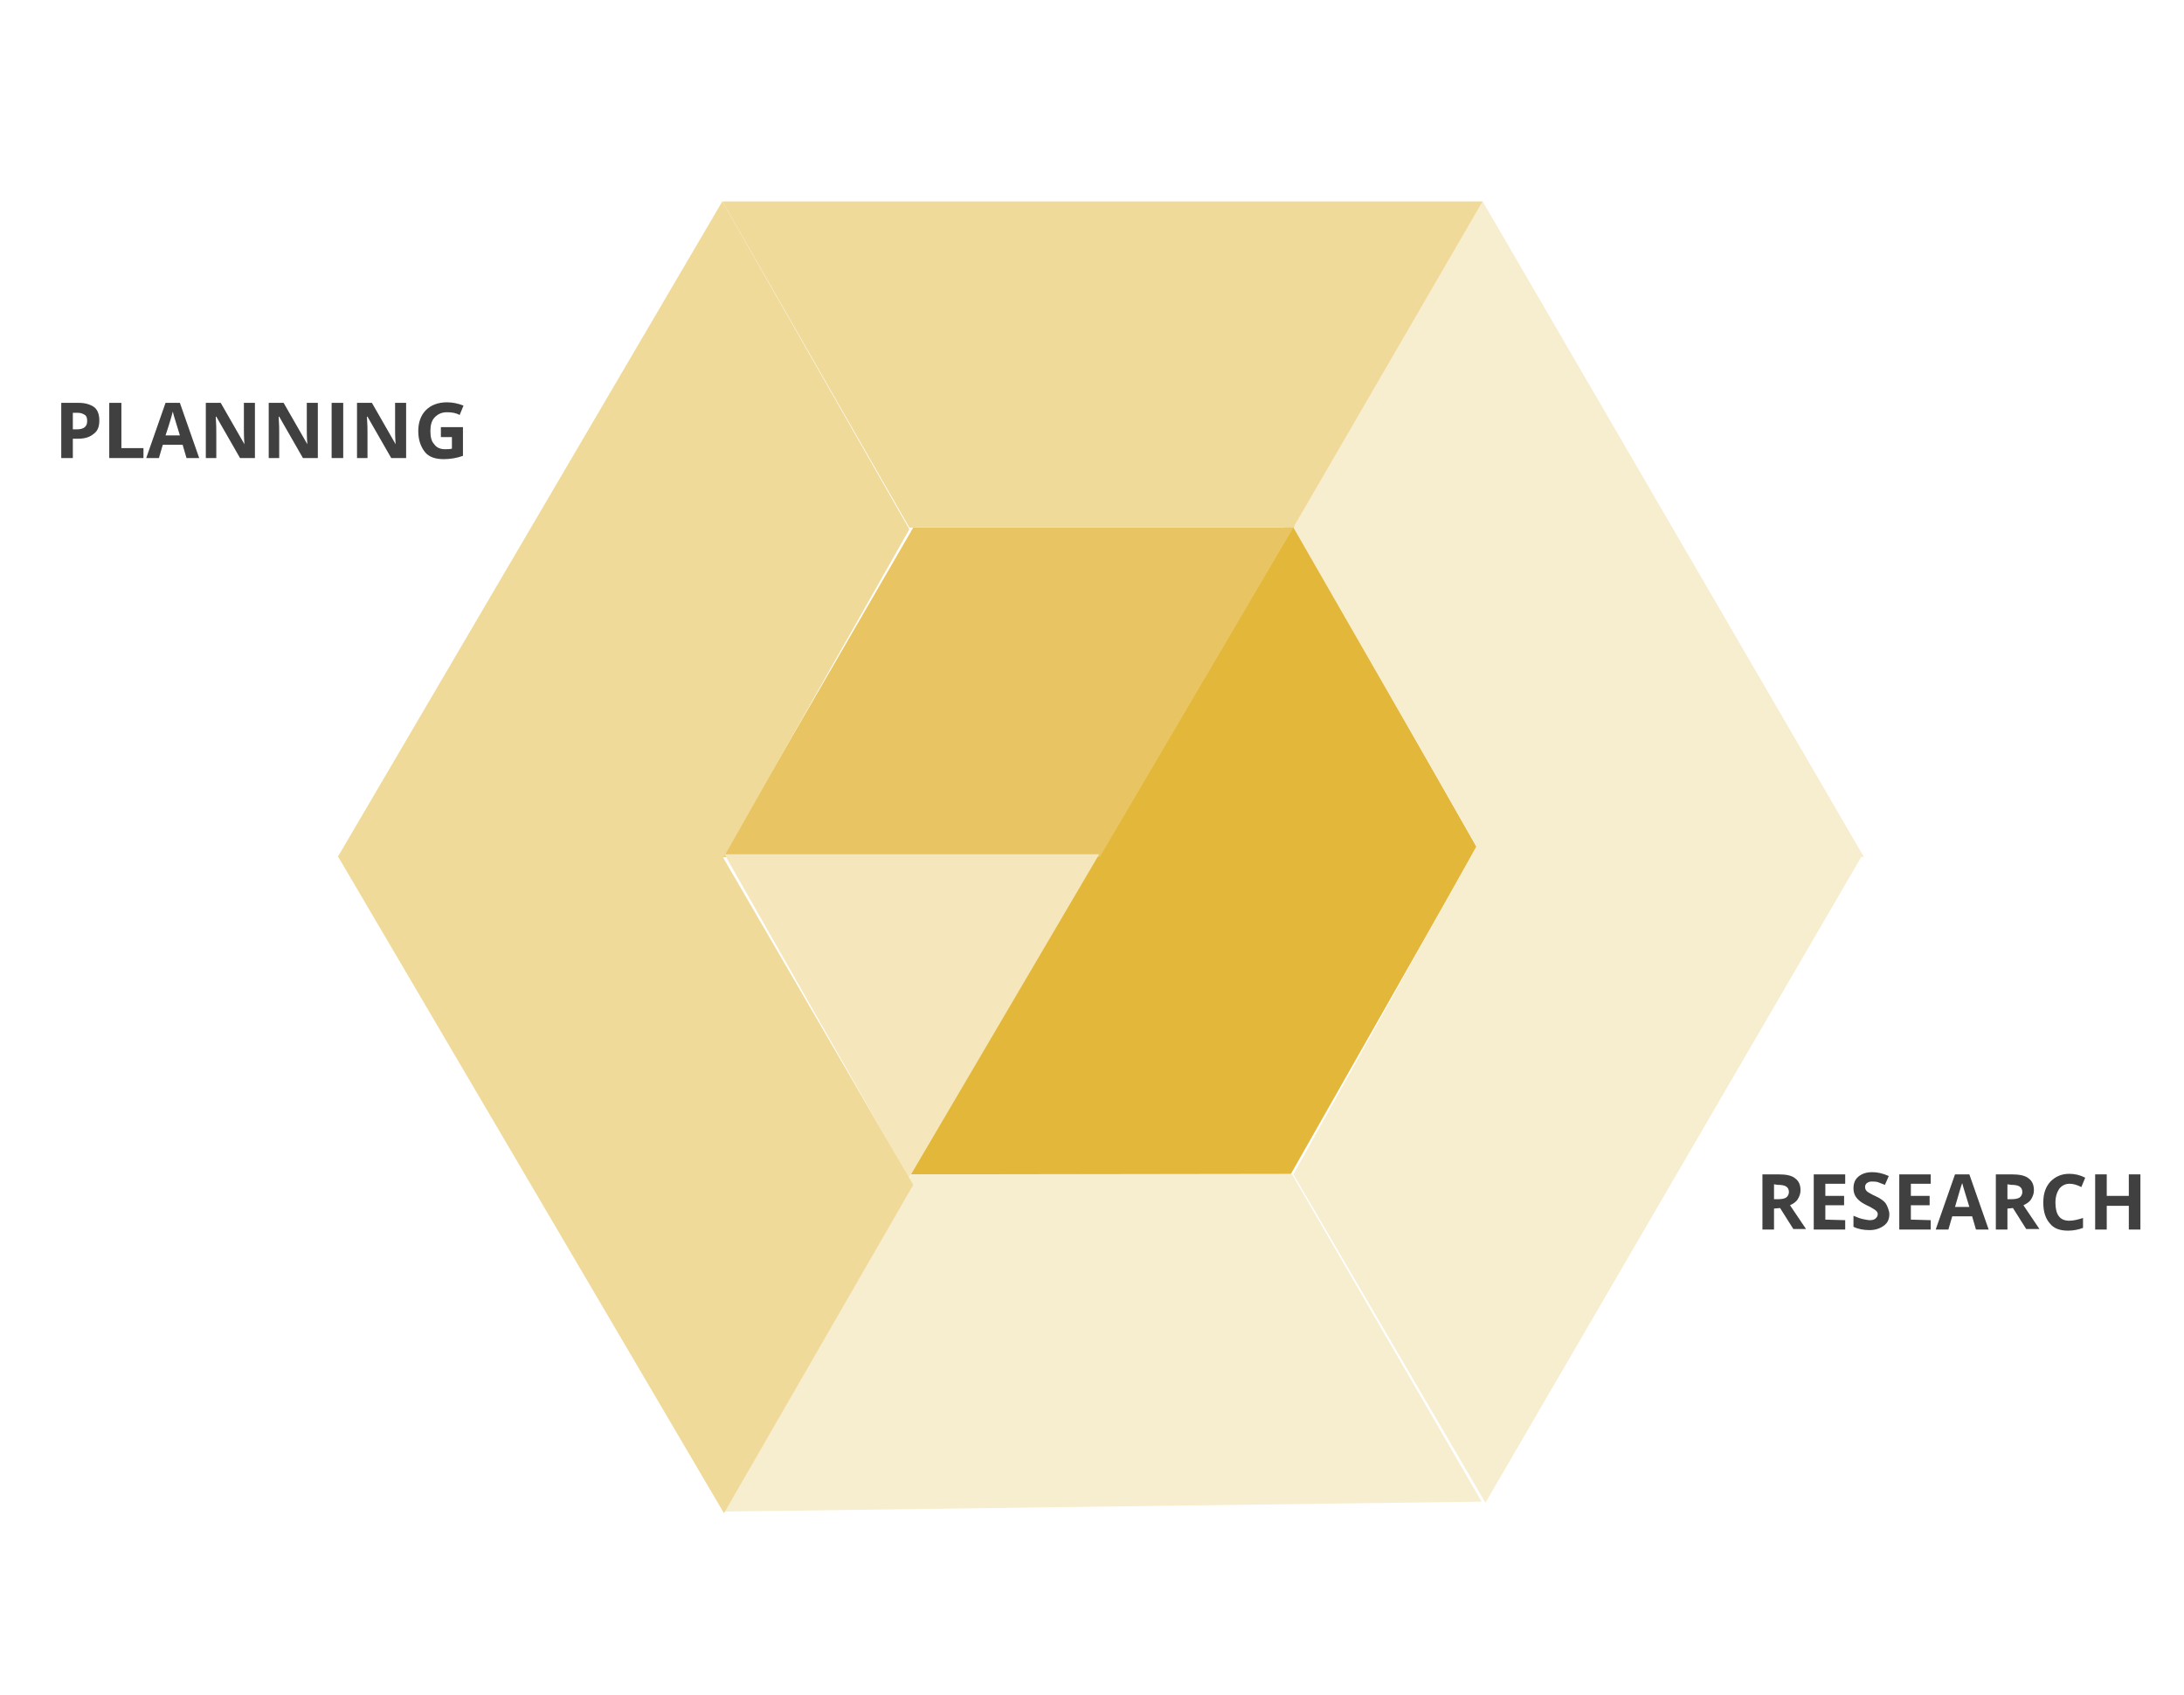
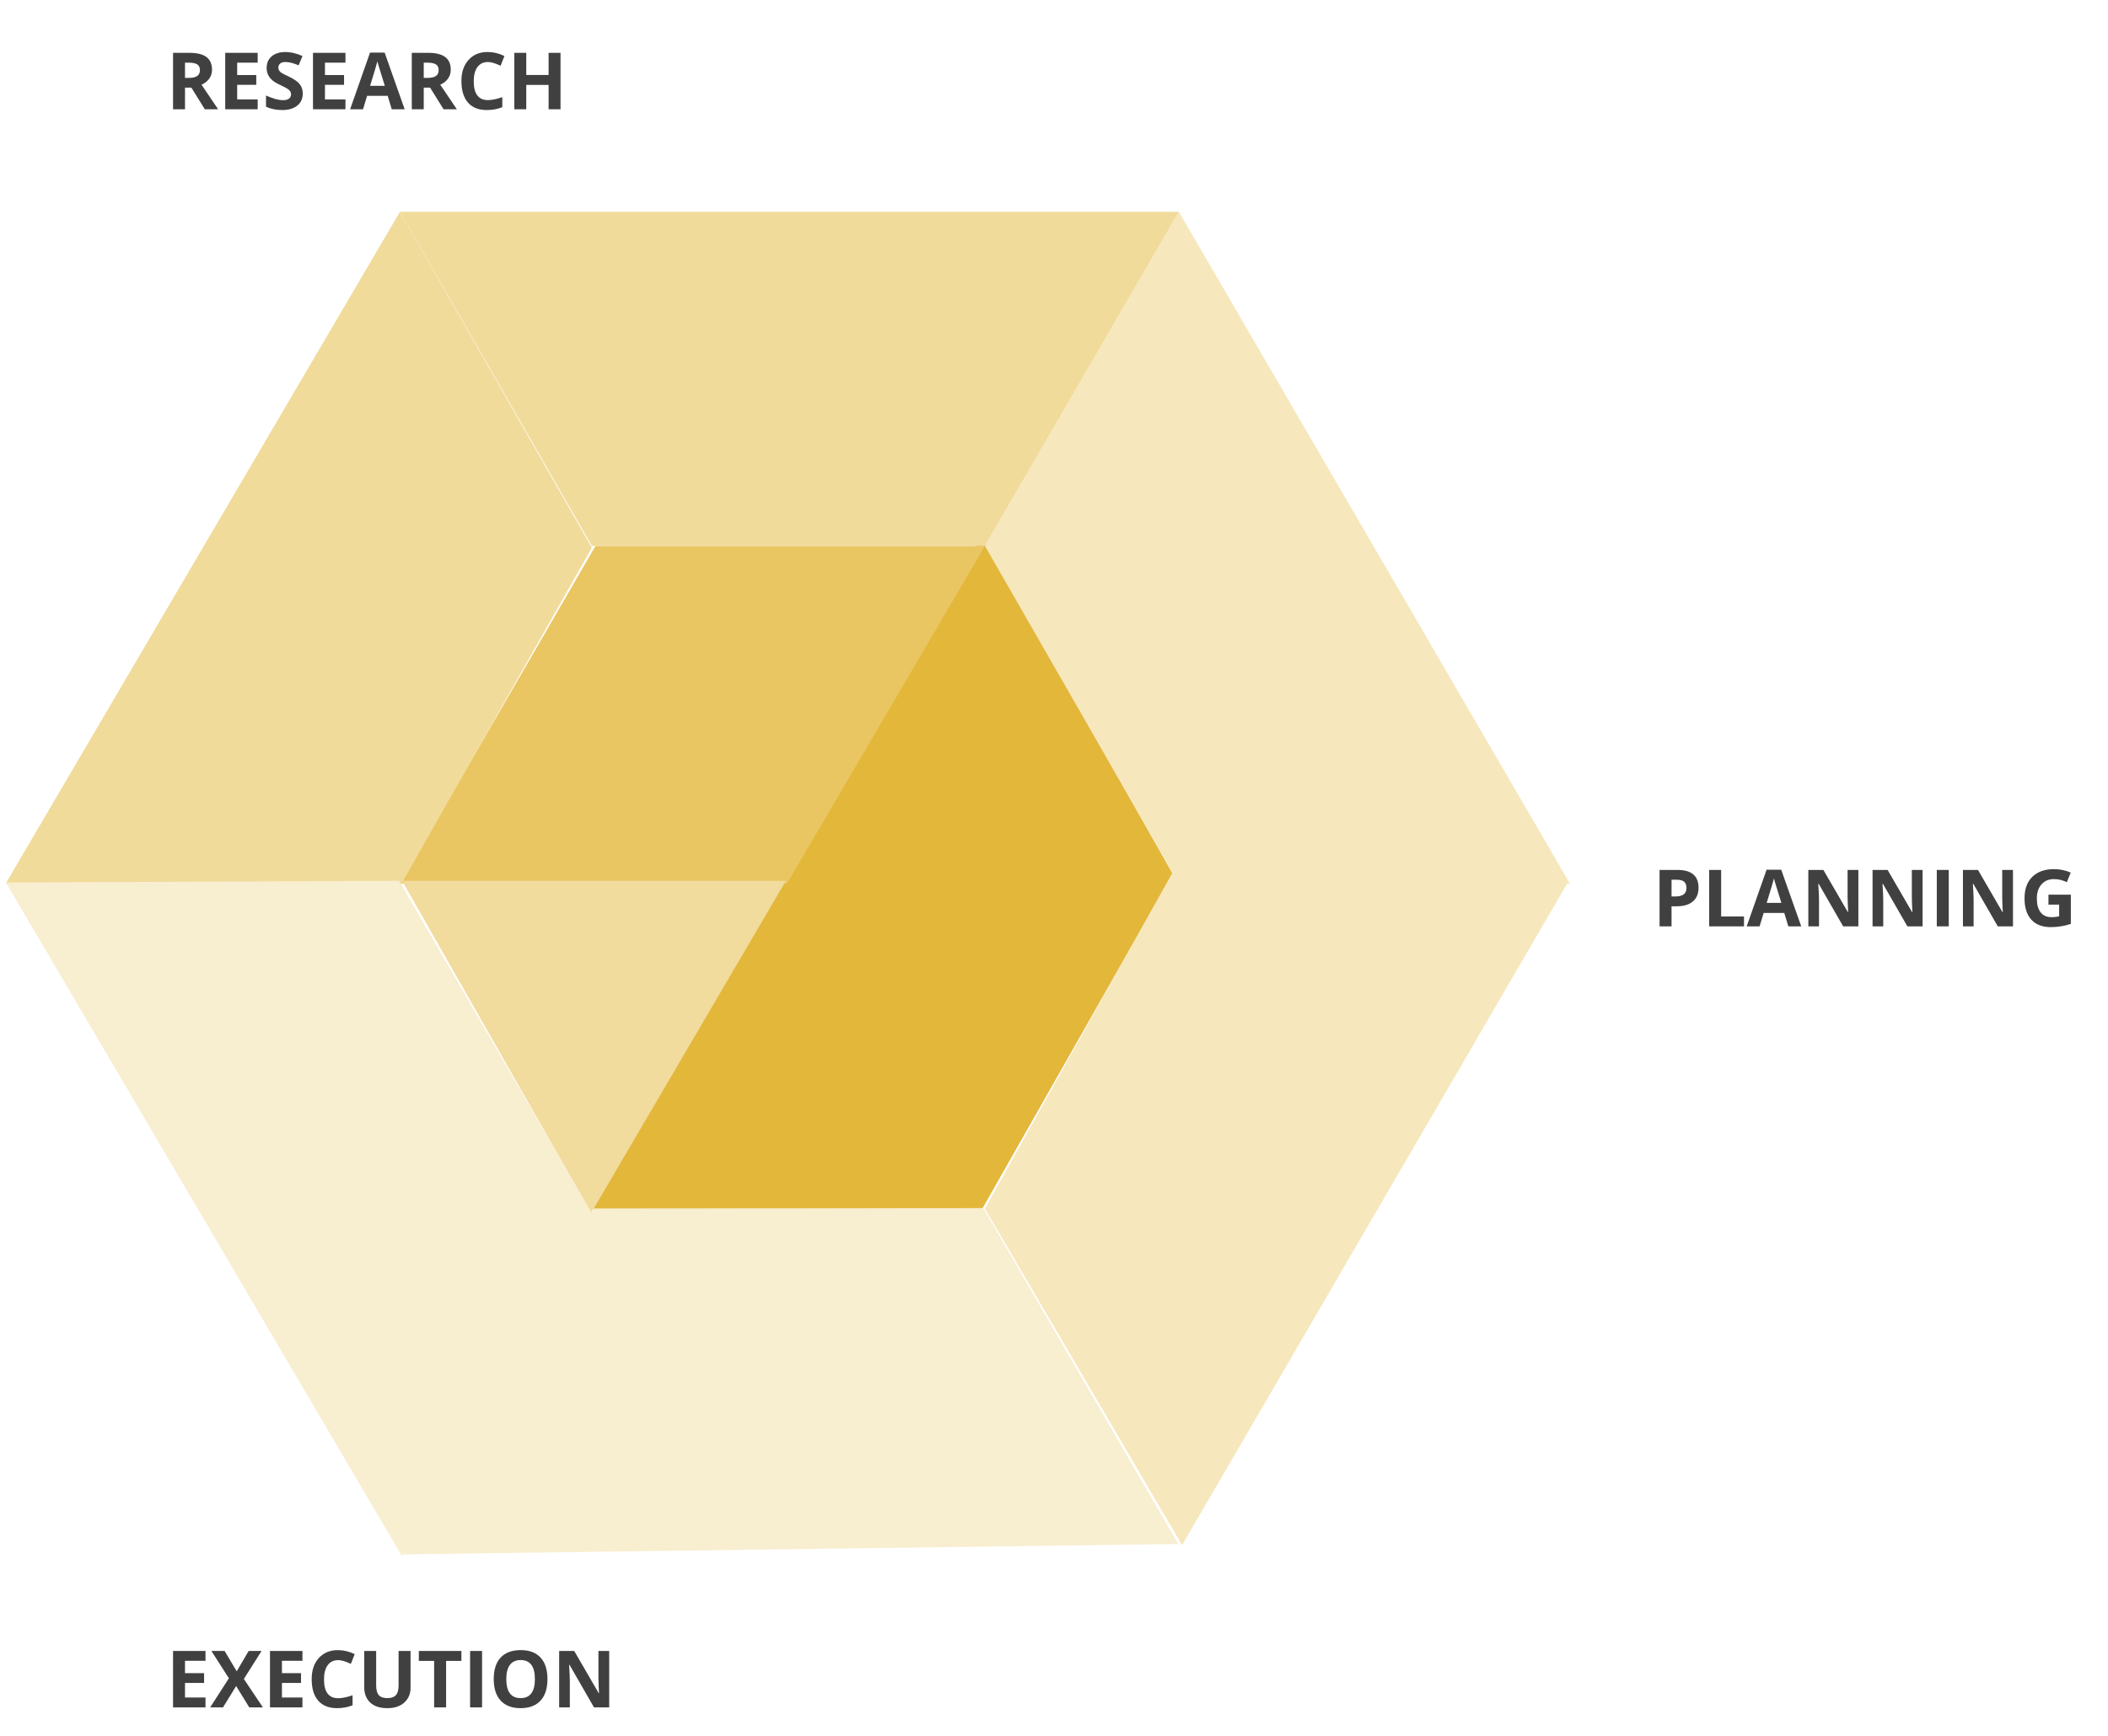
- <svg xmlns="http://www.w3.org/2000/svg" version="1.1" id="Layer_1" x="0px" y="0px" viewBox="0 0 395.8 307" style="enable-background:new 0 0 395.8 307;" xml:space="preserve">
-   <style type="text/css">
- 	.st0{fill:#404041;}
- 	.st1{fill:#E3B73A;}
- 	.st2{fill:#E8C562;}
- 	.st3{fill:#F5E6BB;}
- 	.st4{fill:#F7EDCF;}
- 	.st5{fill:#F0DA9A;}
- </style>
+ <svg xmlns="http://www.w3.org/2000/svg" xmlns:xlink="http://www.w3.org/1999/xlink" version="1.1" id="Layer_1" x="0px" y="0px" width="372.83px" height="307px" viewBox="0 0 372.83 307" enable-background="new 0 0 372.83 307" xml:space="preserve">
  <g>
-     <g>
-       <path class="st0" d="M14.3,73c1.2,0,2.1,0.3,2.8,0.8c0.6,0.5,0.9,1.3,0.9,2.4c0,1.1-0.3,1.9-1,2.4c-0.7,0.6-1.6,0.9-2.9,0.9h-0.9    V83h-2.1V73H14.3z M13.2,74.8v3h0.7c1.3,0,1.9-0.5,1.9-1.5c0-0.5-0.1-0.9-0.4-1.1s-0.7-0.4-1.3-0.4L13.2,74.8L13.2,74.8z" />
-       <path class="st0" d="M26,83h-6.2V73H22v8.2h4V83z" />
-       <path class="st0" d="M36.1,83h-2.3l-0.7-2.4h-3.6L28.8,83h-2.3L30,73h2.6L36.1,83z M30,78.9h2.6l-1.1-3.6    c-0.1-0.3-0.1-0.5-0.2-0.7C31.2,75.1,30.8,76.5,30,78.9z" />
-       <path class="st0" d="M46.2,73v10h-2.7l-4.3-7.5h-0.1c0.1,1.4,0.1,2.3,0.1,2.9V83h-1.9V73h2.7l4.3,7.5h0c-0.1-1.2-0.1-2.2-0.1-2.8    V73H46.2z" />
-       <path class="st0" d="M57.6,73v10h-2.7l-4.3-7.5h-0.1c0.1,1.4,0.1,2.3,0.1,2.9V83h-1.9V73h2.7l4.3,7.5h0c-0.1-1.2-0.1-2.2-0.1-2.8    V73H57.6z" />
-       <path class="st0" d="M62.2,83h-2.1V73h2.1V83z" />
-       <path class="st0" d="M73.6,73v10h-2.7l-4.3-7.5h-0.1c0.1,1.4,0.1,2.3,0.1,2.9V83h-1.9V73h2.7l4.3,7.5h0c-0.1-1.2-0.1-2.2-0.1-2.8    V73H73.6z" />
-       <path class="st0" d="M79.9,79.2v-1.8h4v5.2c-1.1,0.4-2.3,0.6-3.5,0.6c-1.5,0-2.7-0.4-3.4-1.3s-1.2-2.1-1.2-3.8    c0-1.6,0.5-2.9,1.4-3.8c0.9-0.9,2.2-1.4,3.8-1.4c1,0,2,0.2,3,0.6l-0.7,1.7c-0.7-0.4-1.5-0.5-2.3-0.5c-0.9,0-1.6,0.3-2.2,0.9    c-0.6,0.6-0.8,1.5-0.8,2.5c0,1.1,0.2,1.9,0.7,2.4c0.4,0.6,1.1,0.9,1.9,0.9c0.4,0,0.9,0,1.3-0.1v-2.1L79.9,79.2L79.9,79.2z" />
+     <path fill="#404041" d="M32.721,15.496v3.83h-2.116V9.347h2.904c1.35,0,2.352,0.246,3.007,0.739s0.982,1.242,0.982,2.248   c0,0.587-0.161,1.108-0.482,1.566c-0.321,0.457-0.78,0.817-1.376,1.08c1.501,2.24,2.479,3.688,2.935,4.346h-2.351l-2.381-3.83   H32.721z M32.721,11.083v2.692h0.683c0.667,0,1.16-0.111,1.479-0.334c0.318-0.223,0.478-0.568,0.478-1.039   c0-0.47-0.161-0.808-0.481-1.013c-0.321-0.204-0.828-0.307-1.521-0.307H32.721z" />
+     <path fill="#404041" d="M45.575,17.582v1.744h-5.741V9.347h5.741v1.736H41.95v2.191h3.375v1.729H41.95v2.578H45.575z" />
+     <path fill="#404041" d="M53.545,16.559c0,0.895-0.324,1.603-0.971,2.123s-1.527,0.781-2.639,0.781s-2.075-0.2-2.889-0.6v-1.964   c0.672,0.293,1.241,0.503,1.707,0.63c0.465,0.126,0.912,0.189,1.342,0.189c0.429,0,0.767-0.09,1.012-0.27s0.368-0.443,0.368-0.792   c0-0.202-0.056-0.378-0.167-0.527c-0.111-0.149-0.264-0.291-0.458-0.425c-0.195-0.134-0.617-0.354-1.267-0.66   c-0.649-0.306-1.124-0.59-1.422-0.853c-0.667-0.576-1.001-1.3-1.001-2.169s0.298-1.558,0.895-2.063   c0.596-0.506,1.423-0.759,2.479-0.759c0.895,0,1.883,0.235,2.965,0.705l-0.683,1.646c-0.531-0.217-0.973-0.368-1.327-0.454   s-0.711-0.129-1.073-0.129c-0.362,0-0.65,0.091-0.865,0.272s-0.322,0.428-0.322,0.735c0,0.354,0.179,0.652,0.539,0.896   c0.177,0.121,0.624,0.352,1.342,0.689c0.925,0.445,1.562,0.893,1.911,1.343C53.371,15.355,53.545,15.906,53.545,16.559z" />
+     <path fill="#404041" d="M61.098,17.582v1.744h-5.741V9.347h5.741v1.736h-3.625v2.191h3.375v1.729h-3.375v2.578H61.098z" />
+     <path fill="#404041" d="M71.571,19.326h-2.283l-0.72-2.374h-3.64l-0.72,2.374h-2.283l3.519-10.018h2.586L71.571,19.326z    M65.458,15.178h2.601l-1.13-3.647c-0.081-0.272-0.142-0.498-0.182-0.675C66.611,11.401,66.182,12.843,65.458,15.178z" />
+     <path fill="#404041" d="M74.945,15.496v3.83H72.83V9.347h2.904c1.35,0,2.352,0.246,3.007,0.739s0.982,1.242,0.982,2.248   c0,0.587-0.161,1.108-0.482,1.566c-0.321,0.457-0.78,0.817-1.376,1.08c1.501,2.24,2.479,3.688,2.935,4.346h-2.351l-2.381-3.83   H74.945z M74.945,11.083v2.692h0.683c0.667,0,1.16-0.111,1.479-0.334c0.318-0.223,0.478-0.568,0.478-1.039   c0-0.47-0.161-0.808-0.481-1.013c-0.321-0.204-0.828-0.307-1.521-0.307H74.945z" />
+     <path fill="#404041" d="M86.29,10.97c-0.793,0-1.41,0.298-1.85,0.895c-0.435,0.602-0.652,1.436-0.652,2.502   c0,2.225,0.834,3.337,2.502,3.337c0.708,0,1.557-0.174,2.548-0.523v1.774c-0.814,0.339-1.729,0.509-2.745,0.509   c-1.451,0-2.561-0.441-3.33-1.323c-0.768-0.883-1.152-2.146-1.152-3.788c-0.015-1.558,0.406-2.81,1.263-3.758   s1.996-1.411,3.416-1.392c0.971,0,1.946,0.235,2.927,0.705l-0.683,1.722C87.609,11.189,86.861,10.97,86.29,10.97z" />
+     <path fill="#404041" d="M99.136,9.347v9.979h-2.108v-4.308h-3.951v4.308h-2.116V9.347h2.116v3.913h3.951V9.347H99.136z" />
+   </g>
+   <g>
+     <defs>
+       <rect id="SVGID_1_" x="1" y="4.326" width="366.403" height="297.674" />
+     </defs>
+     <clipPath id="SVGID_2_">
+       <use xlink:href="#SVGID_1_" overflow="visible" />
+     </clipPath>
+     <g clip-path="url(#SVGID_2_)">
+       <path fill="#404041" d="M36.346,300.256V302h-5.741v-9.979h5.741v1.736h-3.625v2.191h3.375v1.729h-3.375v2.578H36.346z" />
    </g>
-     <g>
-       <path class="st0" d="M321.5,219v3.8h-2.1v-10h2.9c1.4,0,2.4,0.2,3,0.7c0.7,0.5,1,1.2,1,2.2c0,0.6-0.2,1.1-0.5,1.6    c-0.3,0.5-0.8,0.8-1.4,1.1c1.5,2.2,2.5,3.7,2.9,4.3H325l-2.4-3.8L321.5,219L321.5,219z M321.5,214.6v2.7h0.7    c0.7,0,1.2-0.1,1.5-0.3s0.5-0.6,0.5-1c0-0.5-0.2-0.8-0.5-1c-0.3-0.2-0.8-0.3-1.5-0.3L321.5,214.6L321.5,214.6z" />
-       <path class="st0" d="M334.4,221.1v1.7h-5.7v-10h5.7v1.7h-3.6v2.2h3.4v1.7h-3.4v2.6L334.4,221.1L334.4,221.1z" />
-       <path class="st0" d="M342.4,220c0,0.9-0.3,1.6-1,2.1s-1.5,0.8-2.6,0.8c-1.1,0-2.1-0.2-2.9-0.6v-2c0.7,0.3,1.2,0.5,1.7,0.6    c0.5,0.1,0.9,0.2,1.3,0.2s0.8-0.1,1-0.3s0.4-0.4,0.4-0.8c0-0.2-0.1-0.4-0.2-0.5c-0.1-0.1-0.3-0.3-0.5-0.4    c-0.2-0.1-0.6-0.4-1.3-0.7c-0.6-0.3-1.1-0.6-1.4-0.9c-0.7-0.6-1-1.3-1-2.2s0.3-1.6,0.9-2.1c0.6-0.5,1.4-0.8,2.5-0.8    c0.9,0,1.9,0.2,3,0.7l-0.7,1.6c-0.5-0.2-1-0.4-1.3-0.5c-0.4-0.1-0.7-0.1-1.1-0.1c-0.4,0-0.6,0.1-0.9,0.3c-0.2,0.2-0.3,0.4-0.3,0.7    c0,0.4,0.2,0.7,0.5,0.9c0.2,0.1,0.6,0.4,1.3,0.7c0.9,0.4,1.6,0.9,1.9,1.3S342.4,219.4,342.4,220z" />
-       <path class="st0" d="M349.9,221.1v1.7h-5.7v-10h5.7v1.7h-3.6v2.2h3.4v1.7h-3.4v2.6L349.9,221.1L349.9,221.1z" />
-       <path class="st0" d="M360.4,222.8h-2.3l-0.7-2.4h-3.6l-0.7,2.4h-2.3l3.5-10h2.6L360.4,222.8z M354.3,218.7h2.6l-1.1-3.6    c-0.1-0.3-0.1-0.5-0.2-0.7C355.4,214.9,355,216.3,354.3,218.7z" />
-       <path class="st0" d="M363.8,219v3.8h-2.1v-10h2.9c1.3,0,2.4,0.2,3,0.7c0.7,0.5,1,1.2,1,2.2c0,0.6-0.2,1.1-0.5,1.6    c-0.3,0.5-0.8,0.8-1.4,1.1c1.5,2.2,2.5,3.7,2.9,4.3h-2.4l-2.4-3.8L363.8,219L363.8,219z M363.8,214.6v2.7h0.7    c0.7,0,1.2-0.1,1.5-0.3s0.5-0.6,0.5-1c0-0.5-0.2-0.8-0.5-1c-0.3-0.2-0.8-0.3-1.5-0.3L363.8,214.6L363.8,214.6z" />
-       <path class="st0" d="M375.1,214.5c-0.8,0-1.4,0.3-1.9,0.9c-0.4,0.6-0.7,1.4-0.7,2.5c0,2.2,0.8,3.3,2.5,3.3c0.7,0,1.6-0.2,2.5-0.5    v1.8c-0.8,0.3-1.7,0.5-2.7,0.5c-1.5,0-2.6-0.4-3.3-1.3c-0.8-0.9-1.2-2.1-1.2-3.8c0-1.6,0.4-2.8,1.3-3.8c0.9-0.9,2-1.4,3.4-1.4    c1,0,1.9,0.2,2.9,0.7l-0.7,1.7C376.4,214.7,375.7,214.5,375.1,214.5z" />
-       <path class="st0" d="M387.9,212.8v10h-2.1v-4.3h-4v4.3h-2.1v-10h2.1v3.9h4v-3.9H387.9z" />
+     <g clip-path="url(#SVGID_2_)">
+       <path fill="#404041" d="M43.13,296.973L46.497,302h-2.411l-2.321-3.776L39.444,302h-2.268l3.306-5.149l-3.094-4.83h2.335    l2.146,3.595l2.108-3.595h2.283L43.13,296.973z" />
    </g>
-     <polygon class="st1" points="163.7,212.8 233.7,93.8 267.6,153.5 233.9,212.8  " />
-     <g>
-       <g>
-         <path class="st0" d="M130.3,155.3" />
-       </g>
+     <g clip-path="url(#SVGID_2_)">
+       <path fill="#404041" d="M53.491,300.256V302H47.75v-9.979h5.741v1.736h-3.625v2.191h3.375v1.729h-3.375v2.578H53.491z" />
+       <path fill="#404041" d="M59.808,293.644c-0.793,0-1.41,0.298-1.85,0.895c-0.435,0.602-0.652,1.436-0.652,2.502    c0,2.225,0.834,3.337,2.502,3.337c0.708,0,1.557-0.174,2.548-0.523v1.774c-0.814,0.339-1.729,0.509-2.745,0.509    c-1.451,0-2.561-0.441-3.33-1.323c-0.768-0.883-1.152-2.146-1.152-3.788c-0.015-1.558,0.406-2.81,1.263-3.758    s1.996-1.411,3.416-1.392c0.971,0,1.946,0.235,2.927,0.705l-0.683,1.722C61.127,293.863,60.379,293.644,59.808,293.644z" />
    </g>
-     <polygon class="st2" points="165.5,95.6 234.4,95.6 199.3,155.3 130.9,155.3  " />
-     <polygon class="st3" points="131.3,154.8 164.7,213.5 199.2,154.8  " />
-     <polygon class="st4" points="234.4,95.6 268.7,36.5 337.8,155.3 268.7,155.3  " />
-     <polygon class="st4" points="267.6,153.3 337.3,155.3 269.2,272.3 234.4,212.8  " />
-     <polygon class="st5" points="268.7,36.5 130.9,36.5 164.8,95.6 234.4,95.6  " />
-     <polygon class="st5" points="61.2,155.3 130.9,155.8 164.8,95.9 130.9,36.5  " />
-     <polygon class="st4" points="234.1,212.7 268.5,272.1 131,273.9 165.2,212.8  " />
-     <polygon class="st5" points="165.5,214.7 131.2,274.2 61.2,155.1 130.7,154.8  " />
+     <g clip-path="url(#SVGID_2_)">
+       <path fill="#404041" d="M70.497,292.021h2.116v6.461c0.01,1.107-0.362,1.997-1.115,2.669c-0.753,0.673-1.762,1.001-3.026,0.986    c-1.289,0-2.287-0.33-2.992-0.99c-0.705-0.659-1.058-1.558-1.058-2.695v-6.431h2.108v6.112c0,0.778,0.155,1.345,0.466,1.698    c0.311,0.354,0.816,0.531,1.517,0.531s1.206-0.18,1.517-0.539c0.311-0.358,0.467-0.928,0.467-1.706V292.021z" />
+       <path fill="#404041" d="M78.898,293.779V302h-2.116v-8.221h-2.707v-1.759h7.53v1.759H78.898z" />
+       <path fill="#404041" d="M85.261,302h-2.116v-9.979h2.116V302z" />
+       <path fill="#404041" d="M88.552,293.181c0.829-0.875,2.009-1.313,3.542-1.313c1.532,0,2.703,0.442,3.515,1.327    s1.217,2.154,1.217,3.808c0,1.652-0.41,2.922-1.229,3.807s-1.993,1.327-3.522,1.327s-2.704-0.442-3.522-1.327    c-0.819-0.885-1.229-2.159-1.229-3.822S87.733,294.056,88.552,293.181z M92.086,293.628c-0.839,0-1.472,0.283-1.899,0.85    s-0.641,1.405-0.641,2.518c0,2.244,0.843,3.367,2.529,3.367s2.529-1.123,2.529-3.367C94.604,294.75,93.765,293.628,92.086,293.628    z" />
+       <path fill="#404041" d="M107.745,292.021V302h-2.691l-4.338-7.546h-0.061c0.086,1.365,0.129,2.316,0.129,2.852V302h-1.888v-9.979    h2.662l4.338,7.477h0.045c-0.065-1.248-0.099-2.166-0.099-2.752v-4.725H107.745z" />
+     </g>
  </g>
+   <g>
+     <path fill="#404041" d="M296.704,153.873c1.213,0,2.135,0.262,2.764,0.784c0.63,0.523,0.944,1.312,0.944,2.362   c0,1.052-0.335,1.862-1.005,2.431c-0.67,0.569-1.627,0.854-2.87,0.854h-0.902v3.549h-2.116v-9.979H296.704z M295.635,155.609v2.958   h0.689c1.3,0,1.949-0.501,1.949-1.502c0-0.501-0.136-0.868-0.405-1.104c-0.271-0.235-0.697-0.353-1.278-0.353H295.635z" />
+     <path fill="#404041" d="M308.451,163.853h-6.158v-9.979h2.116v8.235h4.042V163.853z" />
+     <path fill="#404041" d="M318.574,163.853h-2.283l-0.72-2.374h-3.641l-0.721,2.374h-2.282l3.519-10.018h2.586L318.574,163.853z    M312.462,159.704h2.601l-1.13-3.647c-0.081-0.272-0.142-0.498-0.182-0.675C313.614,155.928,313.185,157.369,312.462,159.704z" />
+   </g>
+   <g>
+     <path fill="#404041" d="M328.679,153.873v9.979h-2.691l-4.338-7.546h-0.061c0.086,1.365,0.129,2.316,0.129,2.852v4.694h-1.889   v-9.979h2.662l4.338,7.477h0.045c-0.065-1.248-0.099-2.166-0.099-2.752v-4.725H328.679z" />
+     <path fill="#404041" d="M340.038,153.873v9.979h-2.691l-4.338-7.546h-0.061c0.086,1.365,0.129,2.316,0.129,2.852v4.694h-1.889   v-9.979h2.662l4.338,7.477h0.045c-0.065-1.248-0.099-2.166-0.099-2.752v-4.725H340.038z" />
+     <path fill="#404041" d="M344.665,163.853h-2.116v-9.979h2.116V163.853z" />
+     <path fill="#404041" d="M356.024,153.873v9.979h-2.691l-4.338-7.546h-0.061c0.086,1.365,0.129,2.316,0.129,2.852v4.694h-1.889   v-9.979h2.662l4.338,7.477h0.045c-0.065-1.248-0.099-2.166-0.099-2.752v-4.725H356.024z" />
+   </g>
+   <g>
+     <path fill="#404041" d="M362.298,160.008v-1.76h3.959v5.172c-1.143,0.38-2.326,0.569-3.55,0.569c-1.501,0-2.65-0.442-3.446-1.327   s-1.194-2.143-1.194-3.772c0-1.631,0.46-2.898,1.38-3.804c0.931-0.904,2.209-1.357,3.838-1.357c1.025,0,2.012,0.205,2.957,0.614   l-0.697,1.699c-0.729-0.364-1.486-0.546-2.275-0.546c-0.91,0-1.642,0.307-2.195,0.921s-0.83,1.451-0.83,2.51   c0,1.06,0.222,1.875,0.667,2.446c0.444,0.571,1.089,0.856,1.934,0.856c0.44,0,0.888-0.045,1.343-0.137v-2.085H362.298z" />
+   </g>
+   <polygon fill="#E3B73A" points="103.579,213.796 173.523,94.813 207.397,154.534 173.736,213.796 " />
+   <g>
+     <defs>
+       <rect id="SVGID_3_" x="1" y="4.326" width="366.403" height="297.674" />
+     </defs>
+     <clipPath id="SVGID_4_">
+       <use xlink:href="#SVGID_3_" overflow="visible" />
+     </clipPath>
+     <path clip-path="url(#SVGID_4_)" fill="#404041" d="M70.166,156.29" />
+   </g>
+   <polygon fill="#E9C662" points="105.315,96.568 174.197,96.568 139.189,156.29 70.732,156.29 " />
+   <polygon fill="#F1DB9D" points="71.111,155.793 104.561,214.541 139.001,155.793 " />
+   <polygon fill="#F6E7BC" points="174.197,96.568 208.496,37.466 277.662,156.29 208.496,156.29 " />
+   <polygon fill="#F6E7BC" points="207.397,154.305 277.174,156.29 209.068,273.309 174.196,213.796 " />
+   <polygon fill="#F1DB9B" points="208.496,37.466 70.732,37.466 104.677,96.567 174.197,96.567 " />
+   <polygon fill="#F1DB9B" points="104.677,96.878 70.732,156.804 1,156.29 70.732,37.466 " />
+   <polygon fill="#F8EED0" points="173.912,213.684 208.385,273.1 70.864,274.936 105.057,213.806 " />
+   <polygon fill="#F8EED0" points="105.311,215.677 71.091,275.239 1.043,156.096 70.57,155.793 " />
</svg>
